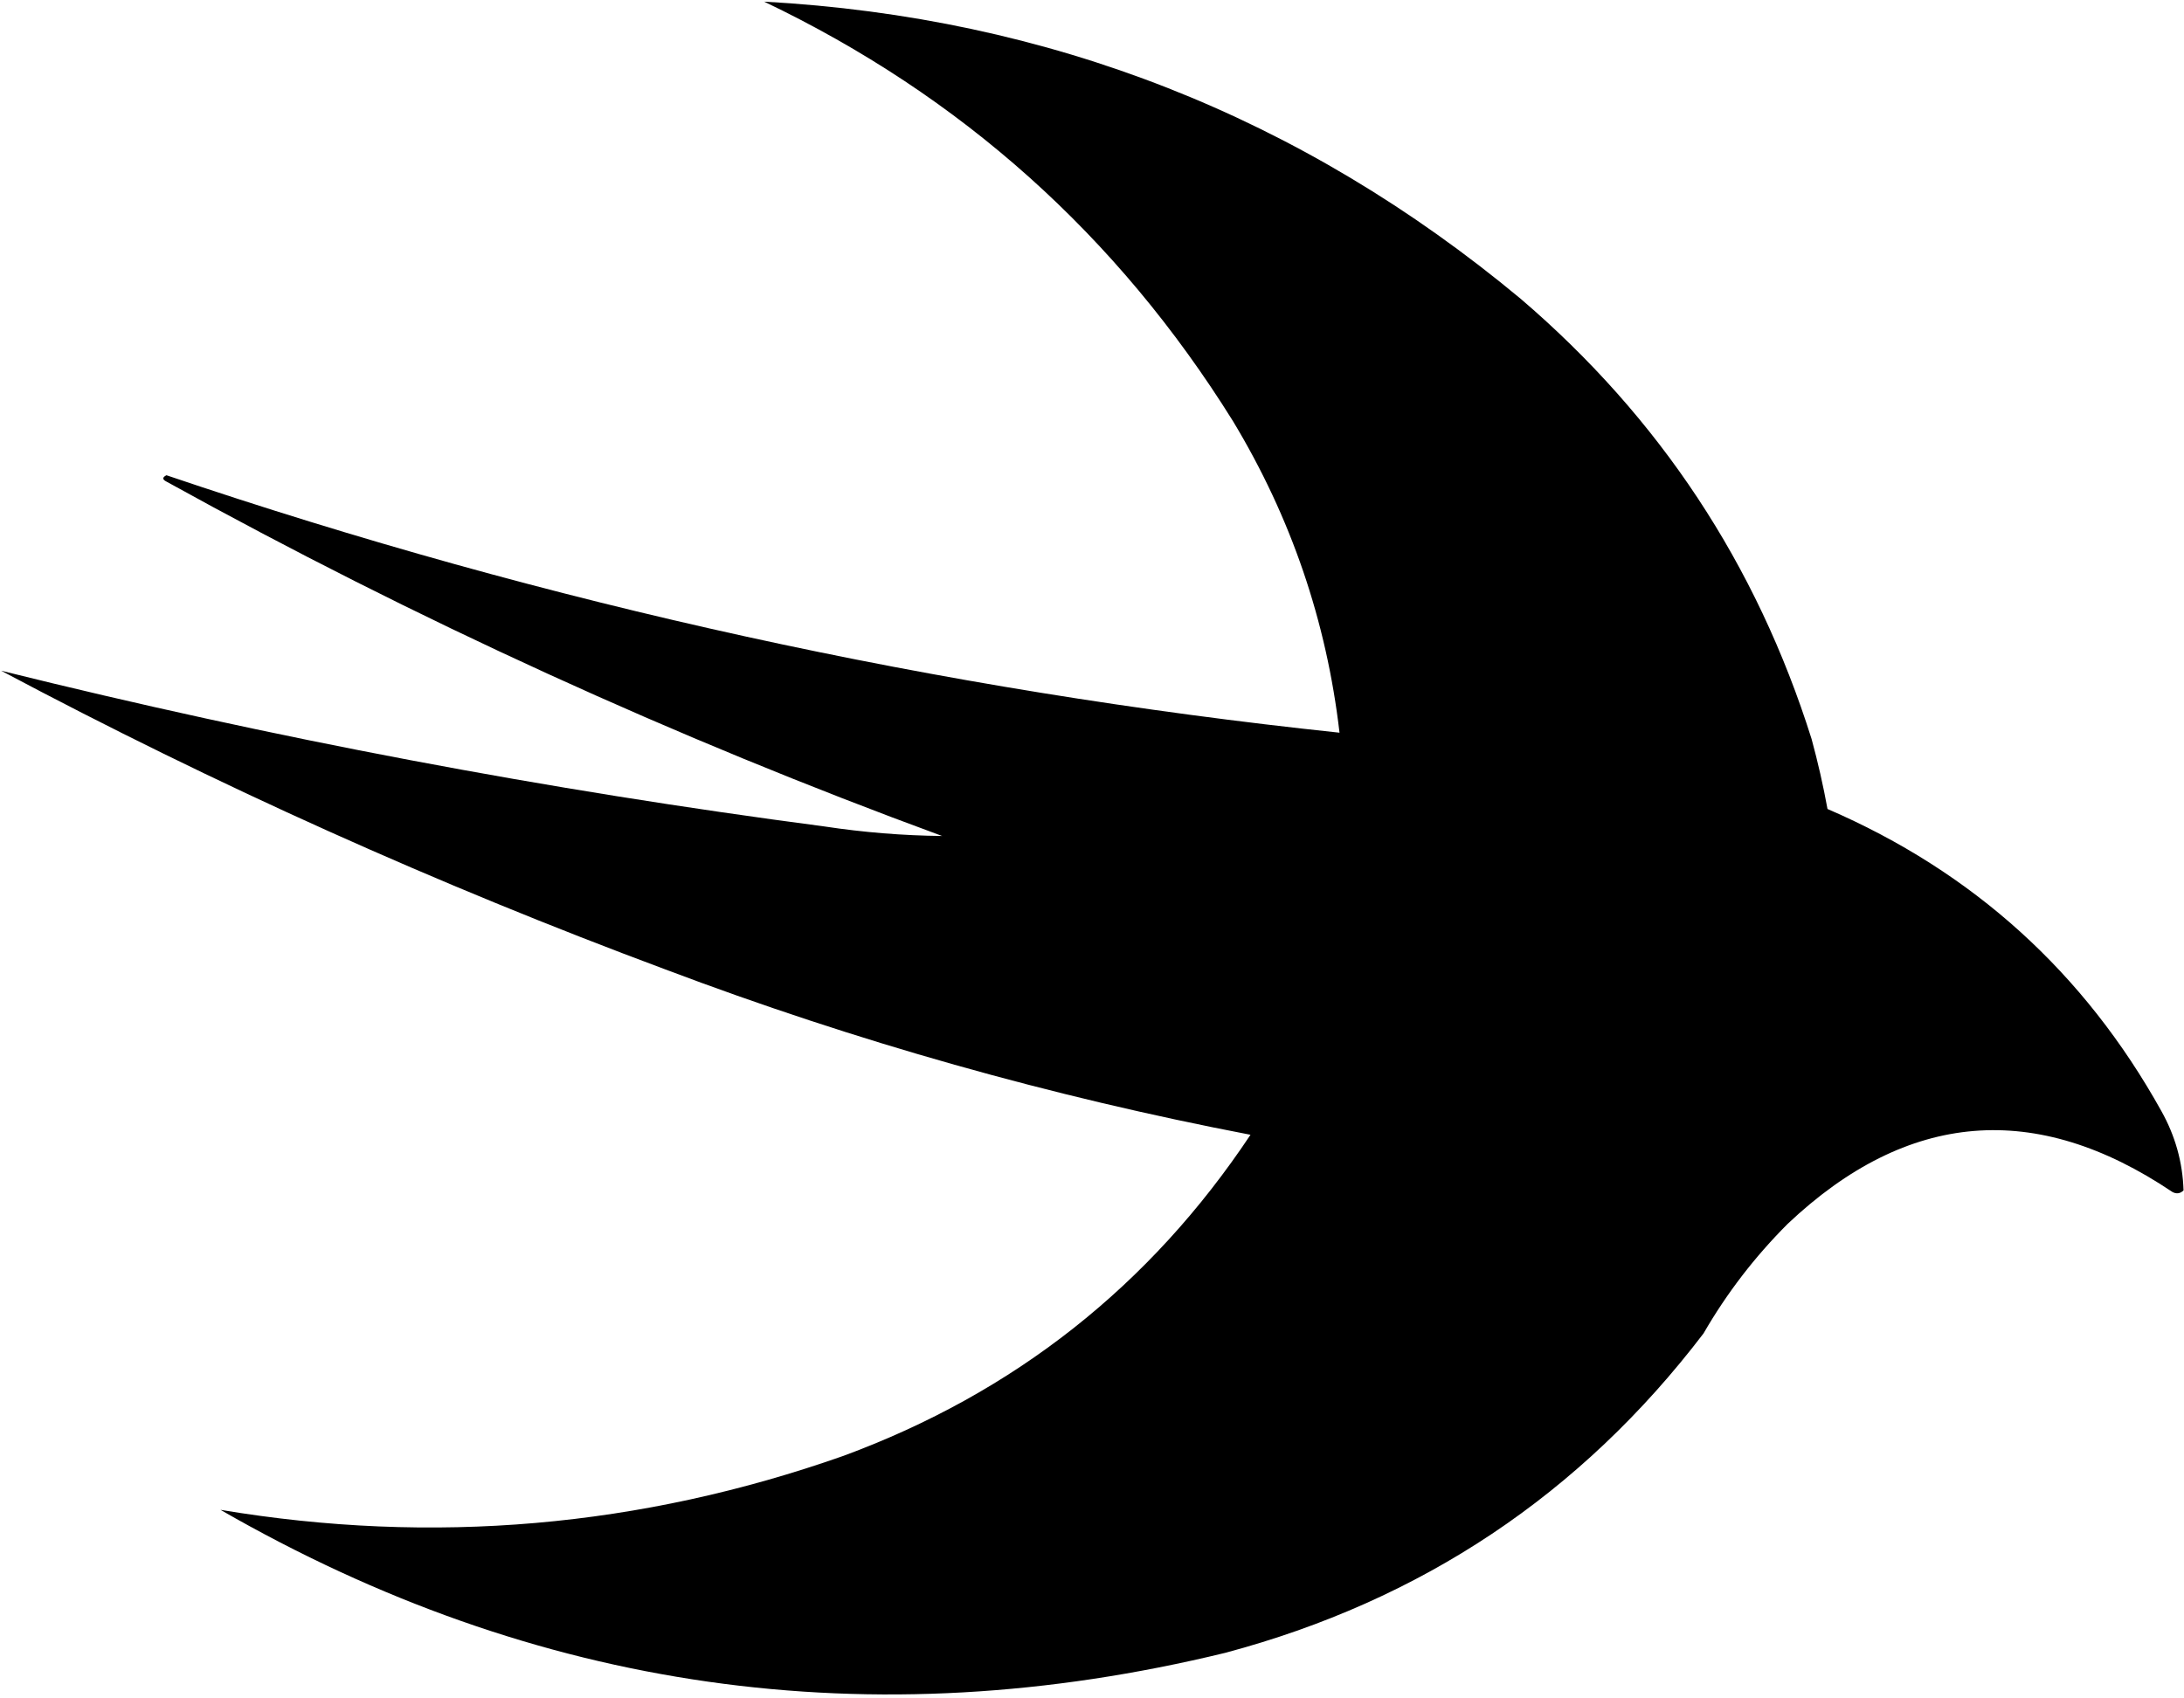
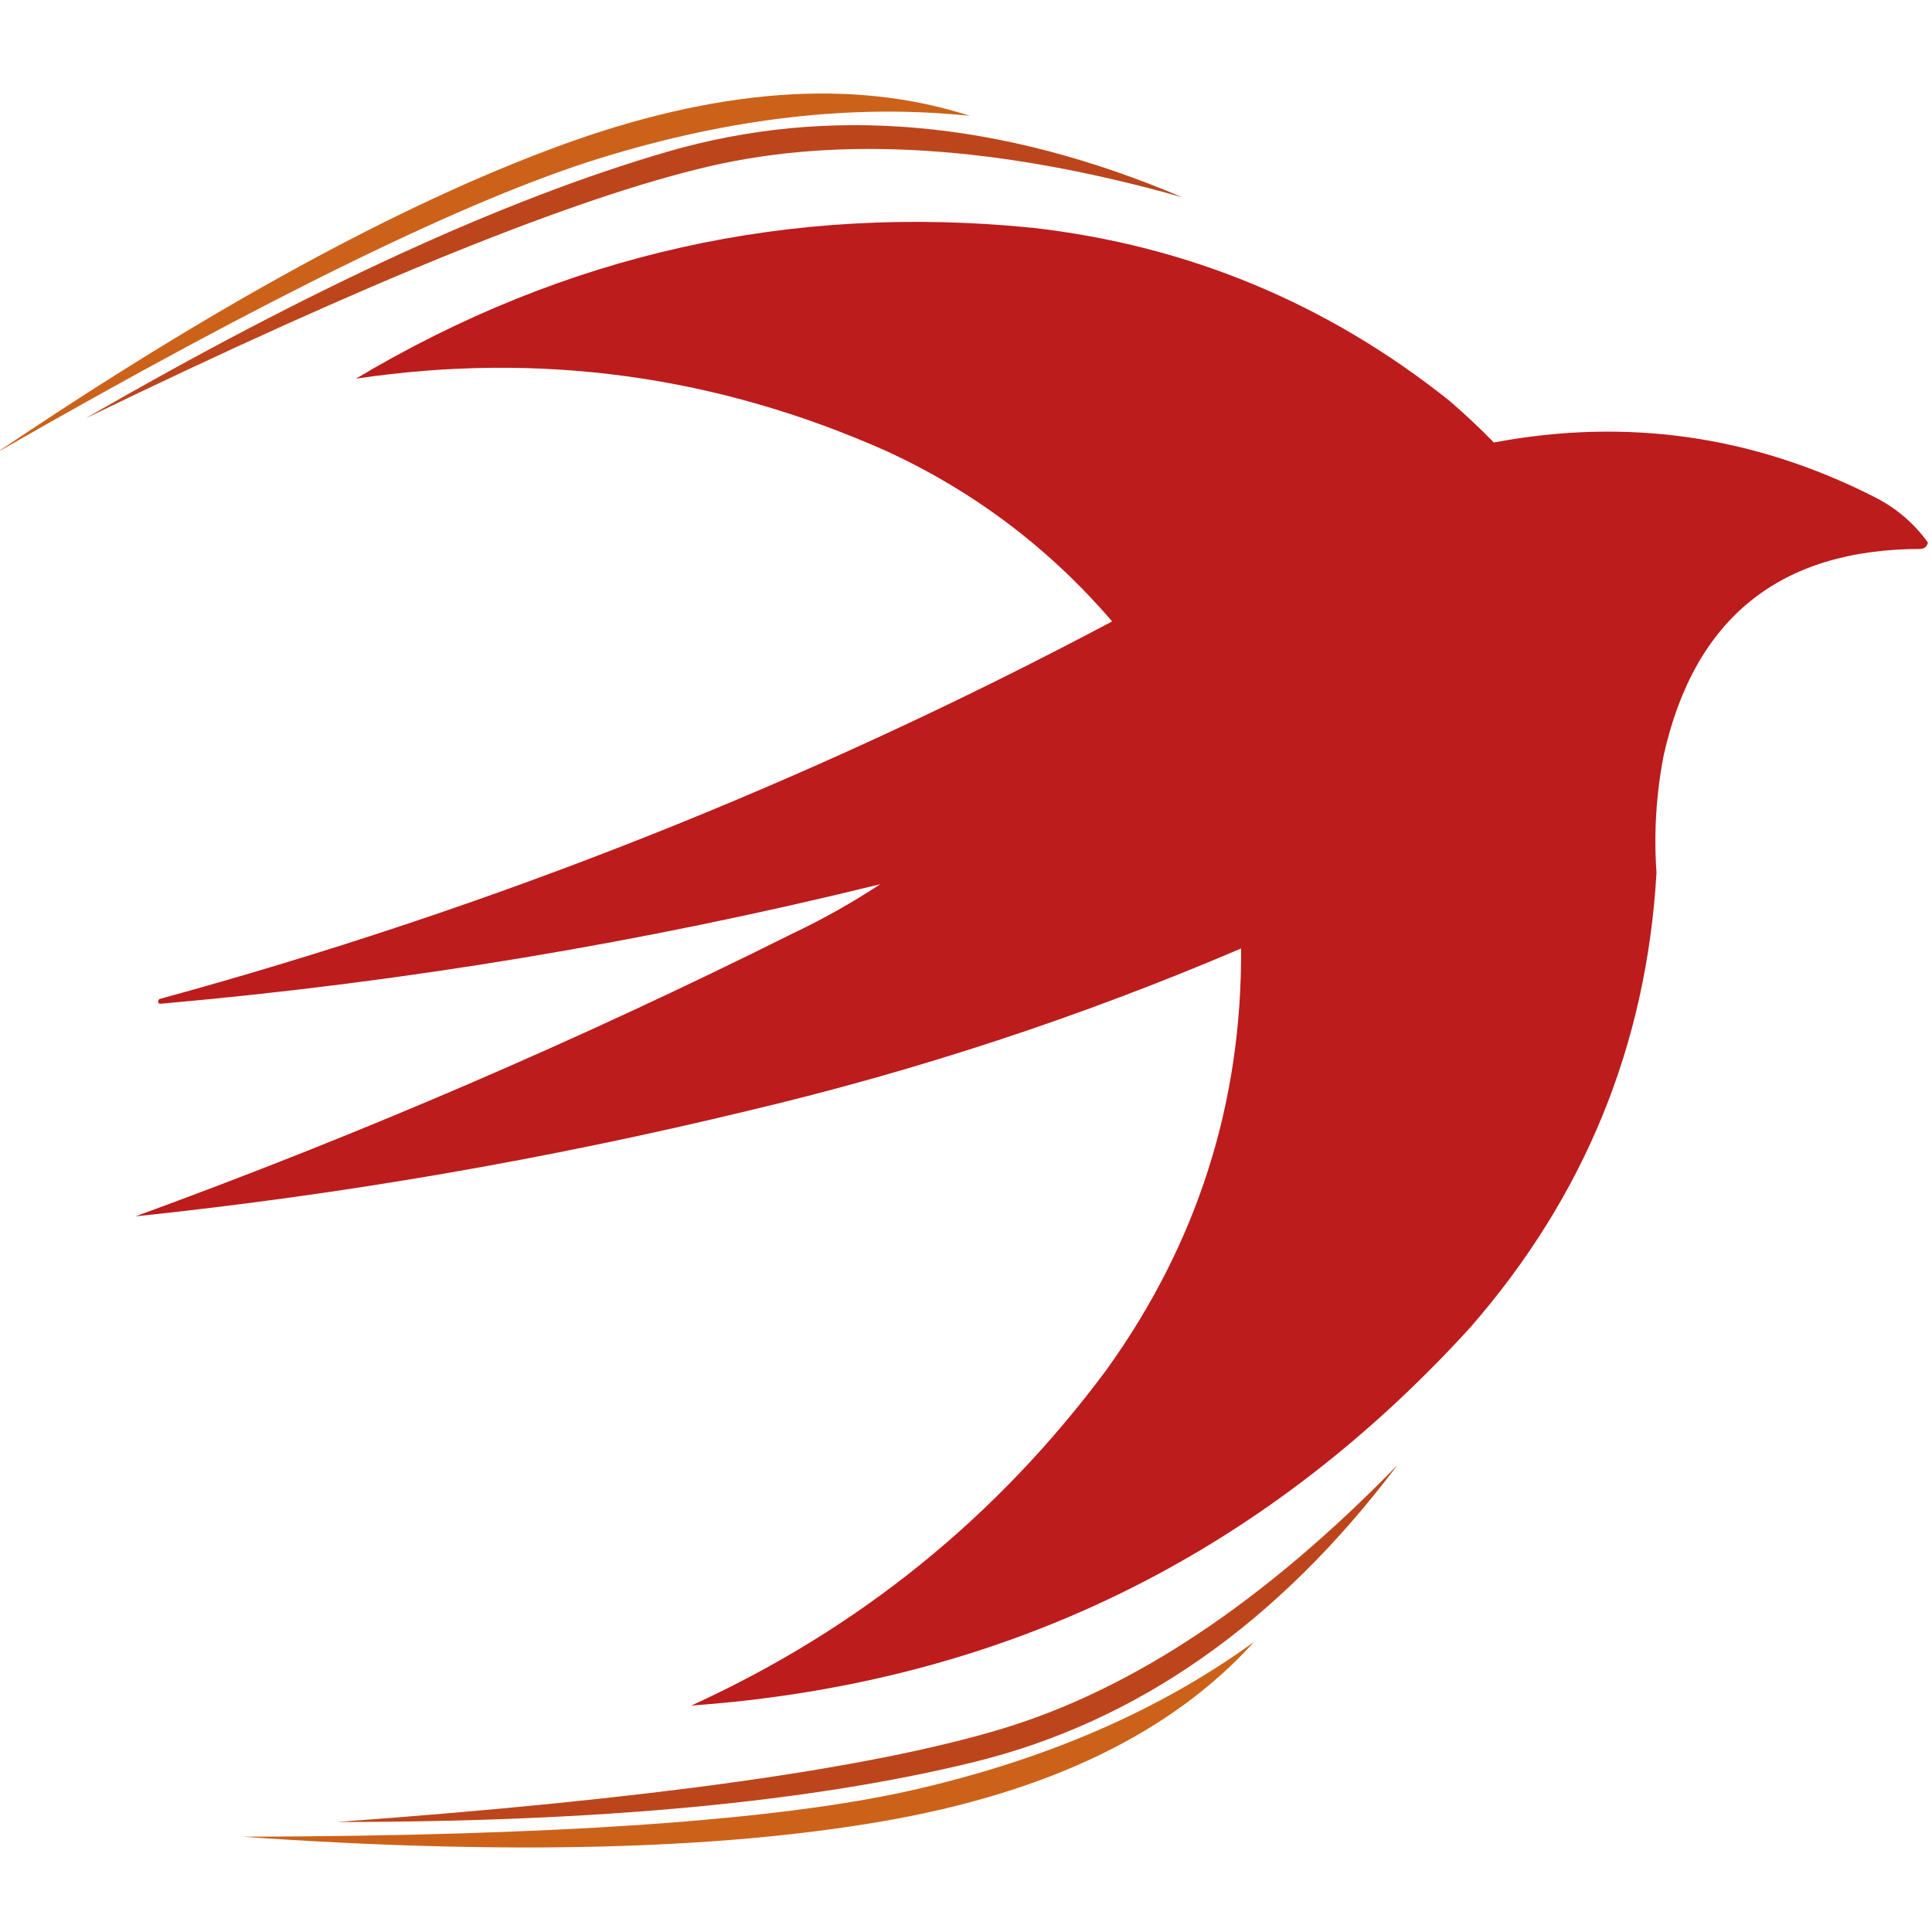
- <svg xmlns="http://www.w3.org/2000/svg" width="687px" height="534px" viewBox="0 0 687 534" version="1.1">
-   <g id="Page-1" stroke="none" stroke-width="1" fill="none" fill-rule="evenodd">
-     <g id="swiftstream-dark" transform="translate(0.35878, 0.51453)" fill="#000000">
-       <path d="M240,-5.68434189e-14 C329.698,4.952 409.032,36.118 478,93.5 C521.709,130.887 552.209,177.054 569.5,232 C571.483,239.265 573.15,246.598 574.5,254 C620.255,273.754 655.255,305.421 679.5,349 C683.887,356.819 686.22,365.152 686.5,374 C685.451,375.017 684.284,375.184 683,374.5 C640.013,345.572 599.679,348.906 562,384.5 C551.635,394.86 542.801,406.36 535.5,419 C496.976,469.541 446.81,503.041 385,519.5 C273.579,546.594 168.246,531.594 69,474.5 C135.793,485.669 201.126,480.003 265,457.5 C318.729,437.661 361.396,403.994 393,356.5 C330.172,344.446 268.839,327.113 209,304.5 C137.258,277.796 67.592,246.463 0,210.5 C85.323,231.697 171.657,248.03 259,259.5 C271.288,261.363 283.621,262.363 296,262.5 C211.832,231.583 130.498,194.417 52,151 C50.667,150.333 50.667,149.667 52,149 C171.989,189.665 294.989,216.665 421,230 C416.922,194.932 405.755,162.265 387.5,132 C351.111,73.582 301.944,29.582 240,-5.68434189e-14 Z" id="Path" />
+ <svg xmlns="http://www.w3.org/2000/svg" width="712px" height="712px" viewBox="0 0 712 712" version="1.1">
+   <g id="Artboard-Copy" stroke="none" stroke-width="1" fill="none" fill-rule="evenodd">
+     <g id="StreamBird" transform="translate(-82.82318, -129.5156)">
+       <g id="SwiftStream" transform="translate(448.5115, 432.09) rotate(54) translate(-448.5115, -432.09) translate(170.4047, 79.75568)" fill="#BD1C1C">
+         <g id="webber-dark-2-copy-2" transform="translate(0, 0)">
+           <path d="M174.857,86.045 C264.555,90.997 343.889,122.163 412.857,179.545 C456.566,216.932 487.066,263.099 504.357,318.045 C506.34,325.31 508.007,332.643 509.357,340.045 C555.112,359.799 590.112,391.466 614.357,435.045 C618.744,442.864 621.077,451.197 621.357,460.045 C620.308,461.062 619.141,461.229 617.857,460.545 C574.87,431.617 534.536,434.951 496.857,470.545 C486.492,480.905 477.658,492.405 470.357,505.045 C431.833,555.586 381.667,589.086 319.857,605.545 C208.436,632.639 103.103,617.639 3.857,560.545 C70.65,571.714 135.983,566.048 199.857,543.545 C253.586,523.706 296.253,490.039 327.857,442.545 C265.029,430.491 203.696,413.158 143.857,390.545 C72.115,363.841 2.449,332.508 -65.143,296.545 C20.18,317.742 106.514,334.075 193.857,345.545 C206.145,347.408 218.478,348.408 230.857,348.545 C146.689,317.628 65.355,280.462 -13.143,237.045 C-14.476,236.378 -14.476,235.712 -13.143,235.045 C106.846,275.71 229.846,302.71 355.857,316.045 C351.779,280.977 340.612,248.31 322.357,218.045 C285.968,159.627 236.801,115.627 174.857,86.045 Z" id="Path" transform="translate(278.1067, 352.3343) rotate(-88) translate(-278.1067, -352.3343) " />
+         </g>
+       </g>
+       <g id="RightWingWind" transform="translate(172.198, 649.4171)">
+         <path d="M281.505,114.545 C328.925,97.459 375.716,62.586 421.876,9.927 C381.159,70.306 331.151,109.44 271.852,127.328 C212.553,145.217 134.781,156.67 38.537,161.686 C153.095,147.345 234.084,131.631 281.505,114.545 Z" id="Polygon" fill="#BD451C" transform="translate(230.2064, 85.8068) rotate(3) translate(-230.2064, -85.8068) " />
+         <path d="M248.734,132.295 C296.154,115.209 335.586,92.018 367.028,62.723 C341.029,99.738 298.38,127.19 239.081,145.079 C179.781,162.967 102.01,174.42 5.765,179.437 C120.324,165.095 201.313,149.381 248.734,132.295 Z" id="Polygon-Copy" fill="#CC621A" transform="translate(186.3966, 121.0798) rotate(7) translate(-186.3966, -121.0798) " />
+       </g>
+       <g id="LeftWingWind" transform="translate(293.9904, 238.9246) scale(1, -1) rotate(30) translate(-293.9904, -238.9246) translate(81.19798, 138.4171)">
+         <path d="M281.505,114.545 C328.925,97.459 375.716,62.586 421.876,9.927 C381.159,70.306 331.151,109.44 271.852,127.328 C212.553,145.217 134.781,156.67 38.537,161.686 C153.095,147.345 234.084,131.631 281.505,114.545 Z" id="Polygon" fill="#BD451C" transform="translate(230.2064, 85.8068) rotate(3) translate(-230.2064, -85.8068) " />
+         <path d="M248.734,132.295 C296.154,115.209 335.586,92.018 367.028,62.723 C341.029,99.738 298.38,127.19 239.081,145.079 C179.781,162.967 102.01,174.42 5.765,179.437 C120.324,165.095 201.313,149.381 248.734,132.295 Z" id="Polygon-Copy" fill="#CC621A" transform="translate(186.3966, 121.0798) rotate(7) translate(-186.3966, -121.0798) " />
+       </g>
    </g>
  </g>
</svg>
